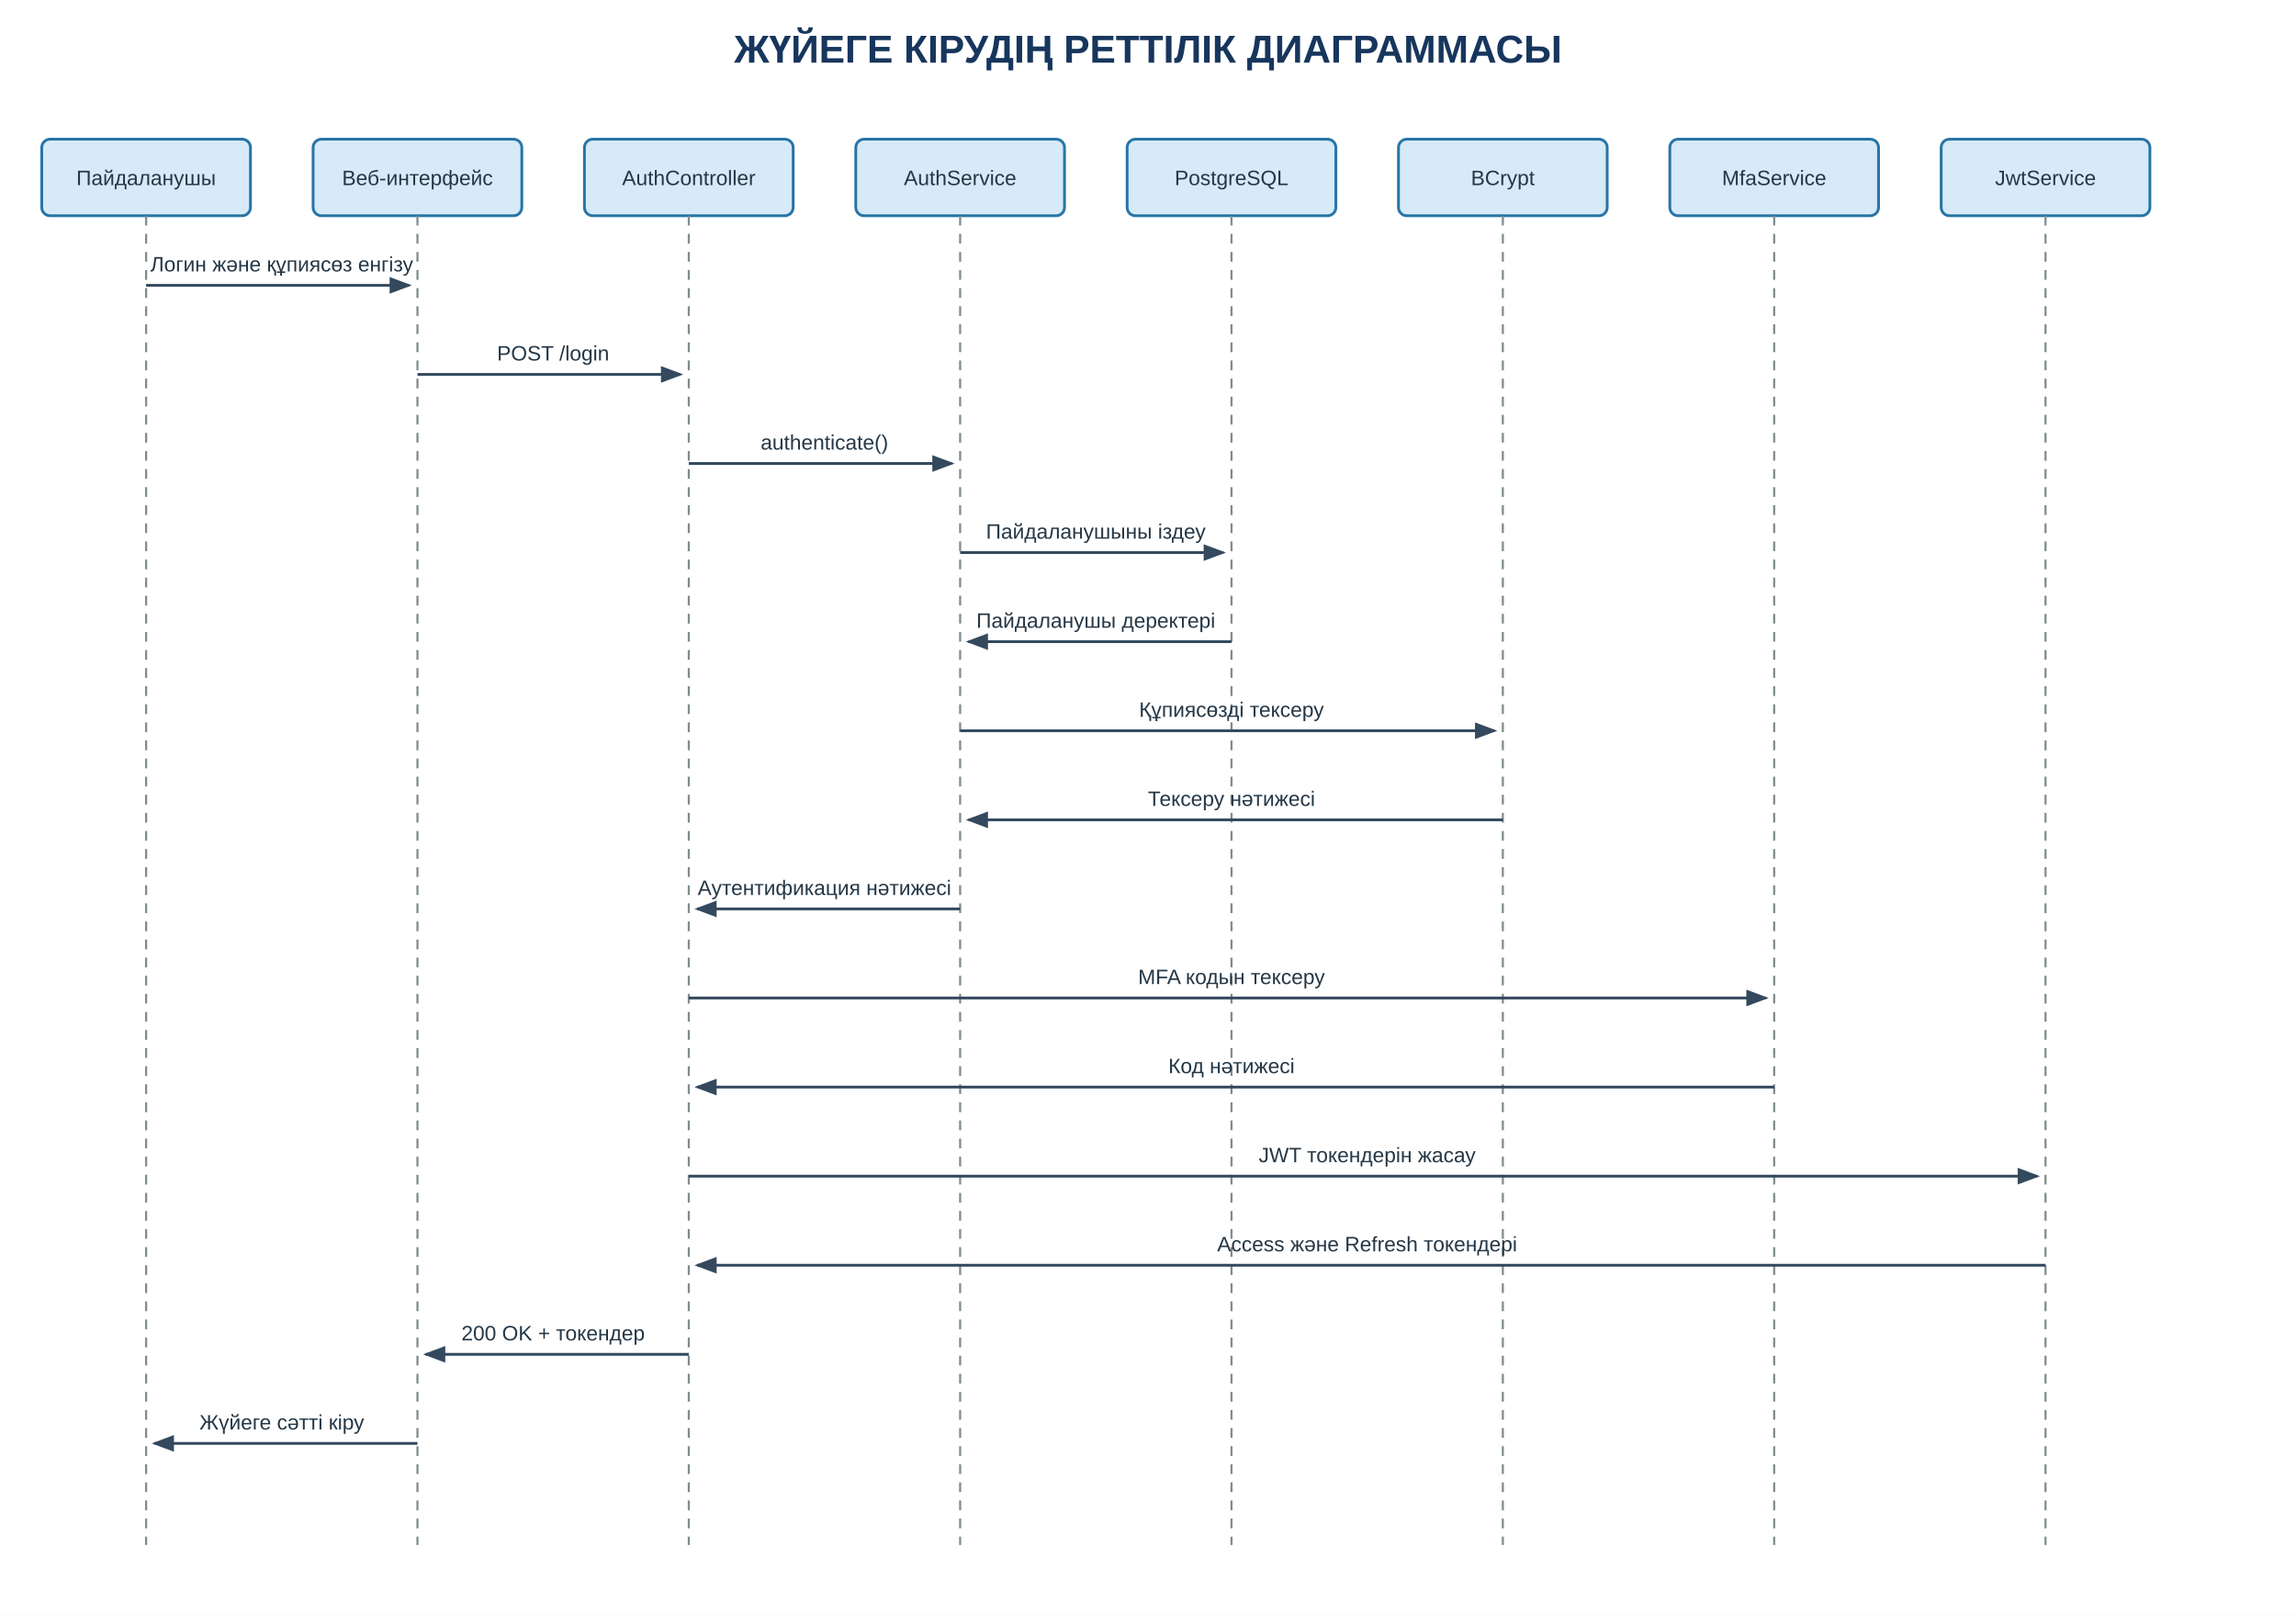
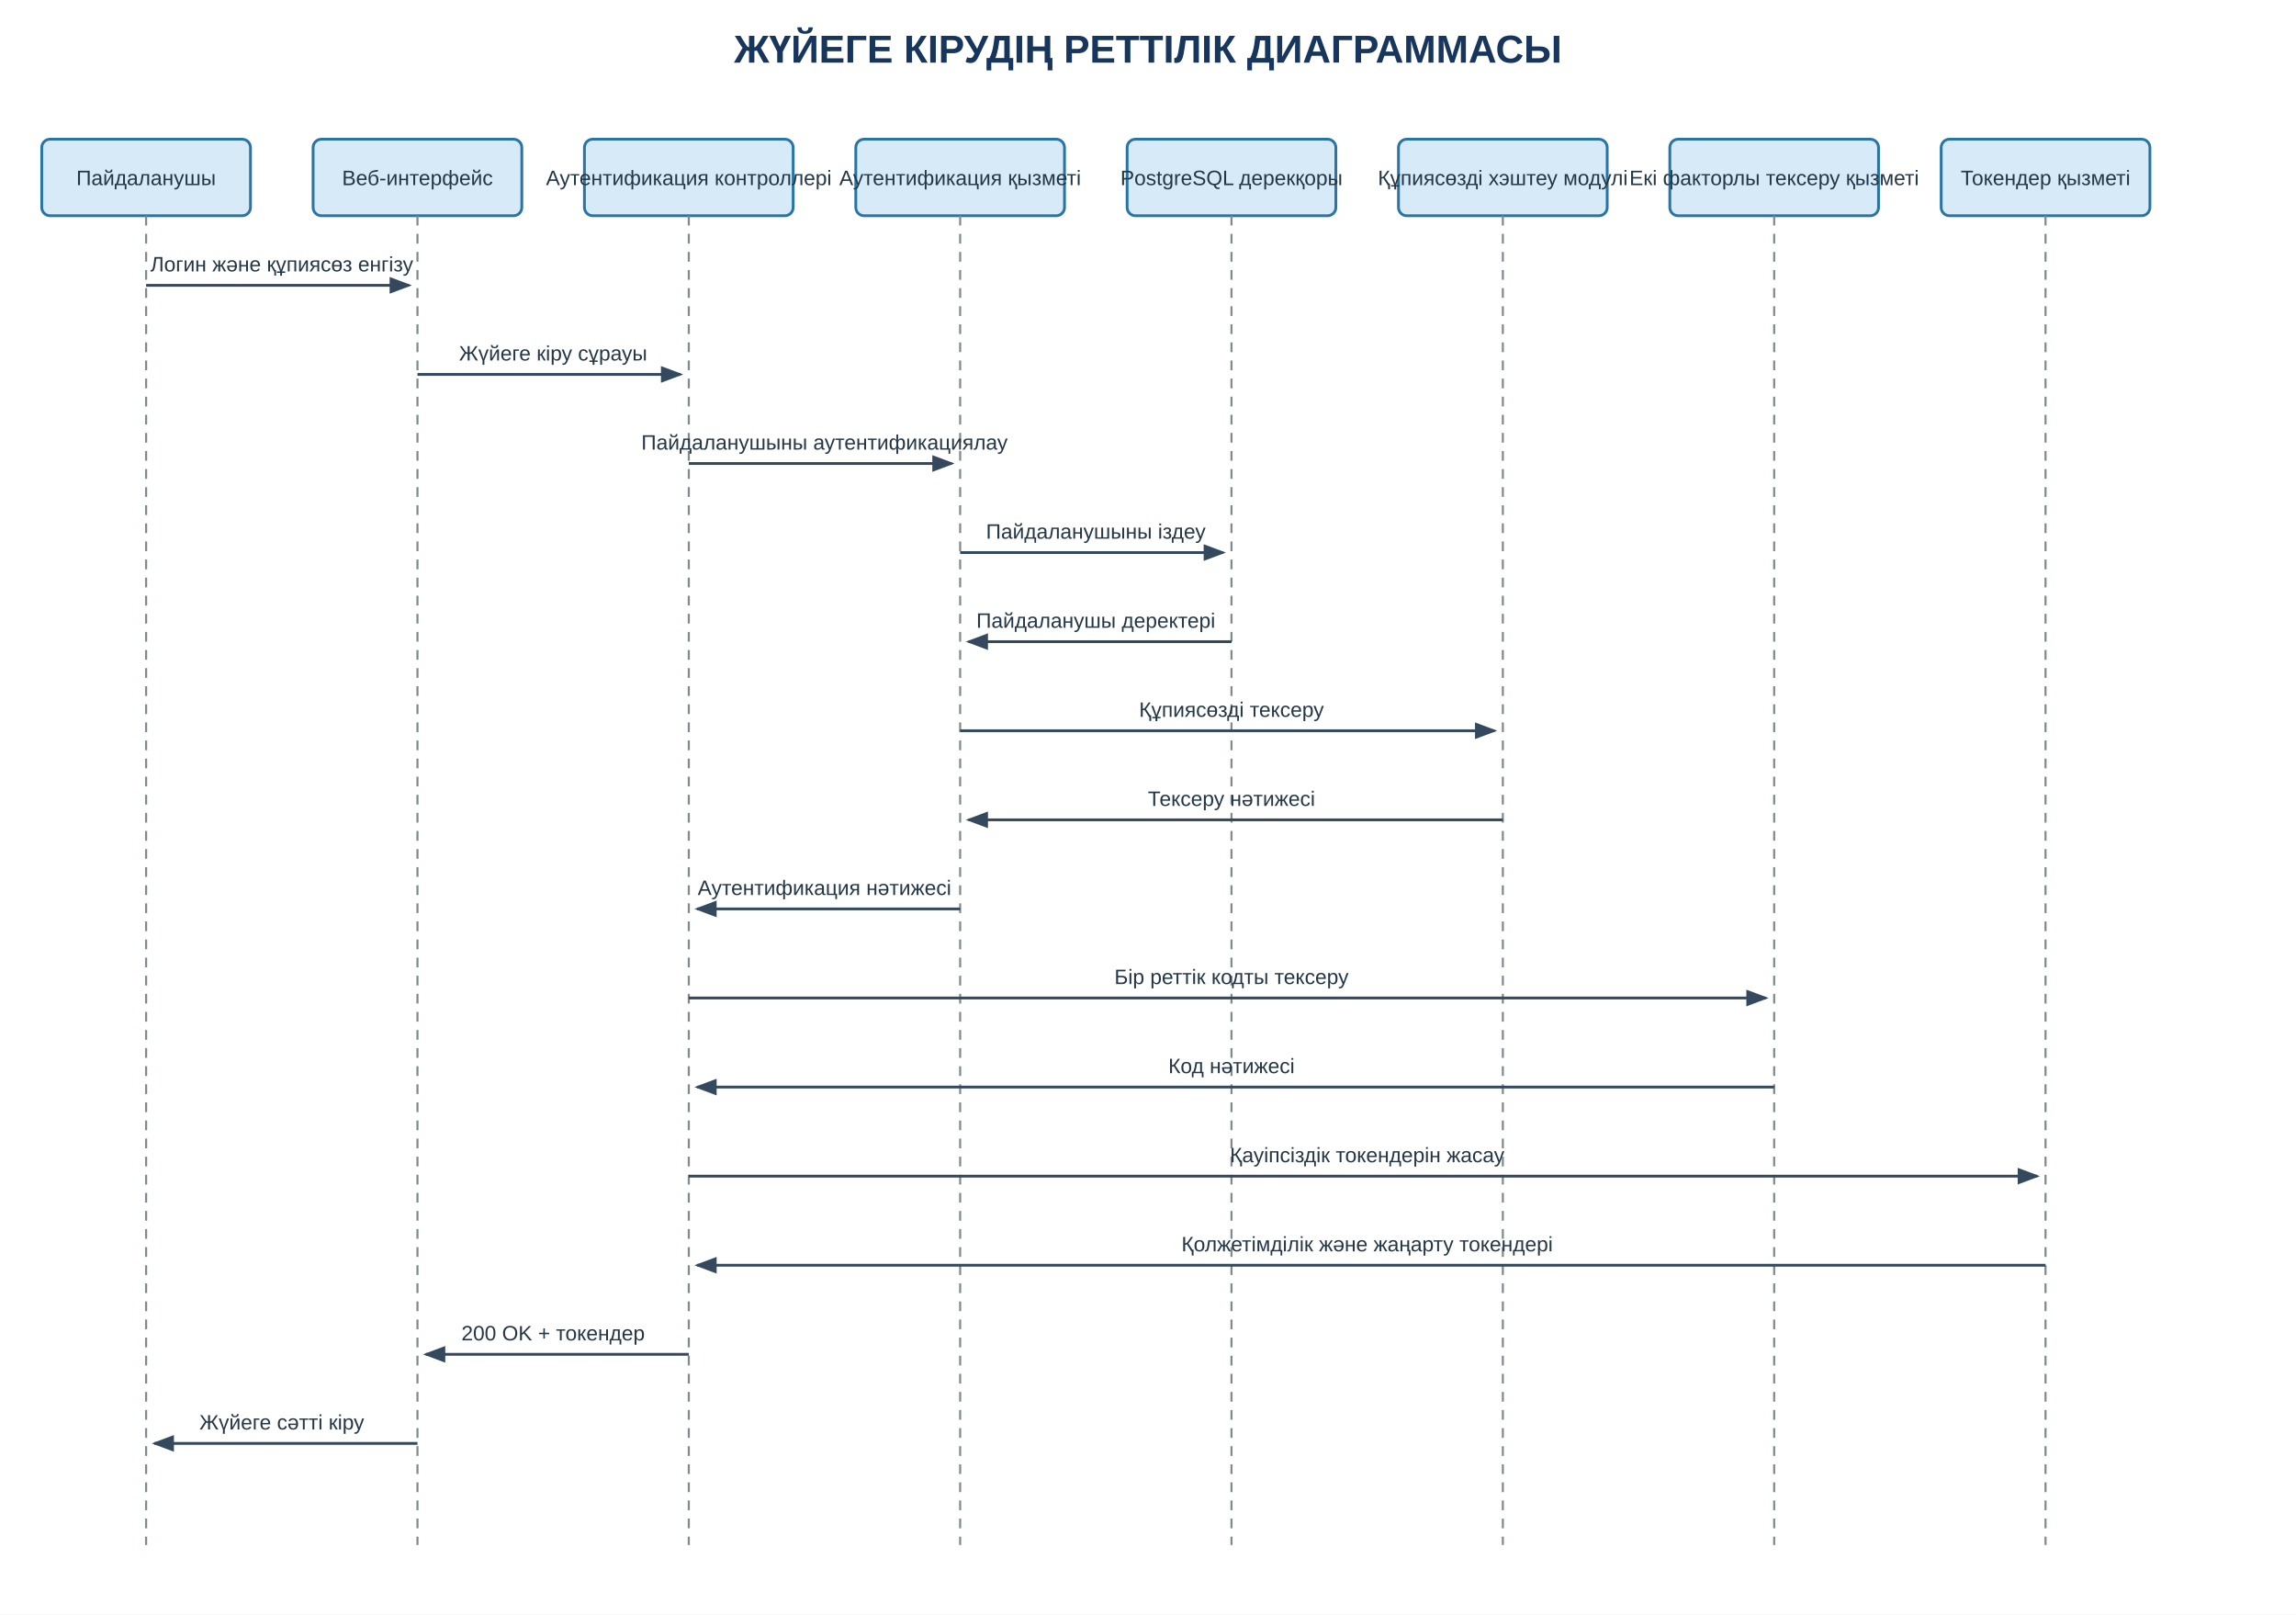
<svg xmlns="http://www.w3.org/2000/svg" width="1650" height="1160" viewBox="0 0 1650 1160">
  <defs>
    <marker id="a" markerWidth="8" markerHeight="8" refX="7" refY="3" orient="auto">
      <path d="M0 0L0 6L8 3z" fill="#34495e" />
    </marker>
    <style>.t{font:bold 28px Arial;fill:#17365d}.h{font:bold 18px Arial;fill:#17365d}.s{font:15px Arial;fill:#243746}.b{fill:#eaf2f8;stroke:#2874a6;stroke-width:2}.hd{fill:#d6eaf8;stroke:#2874a6;stroke-width:2}.l{stroke:#34495e;stroke-width:2;fill:none;marker-end:url(#a)}.d{stroke:#7f8c8d;stroke-width:1.5;stroke-dasharray:7 6;fill:none}</style>
  </defs>
  <rect width="100%" height="100%" fill="white" />
  <text x="825" y="45" text-anchor="middle" class="t">ЖҮЙЕГЕ КІРУДІҢ РЕТТІЛІК ДИАГРАММАСЫ</text>
  <rect x="30" y="100" width="150" height="55" rx="6" class="hd" />
  <text x="105" y="133" text-anchor="middle" class="s">Пайдаланушы</text>
  <path d="M105 155V1110" class="d" />
  <rect x="225" y="100" width="150" height="55" rx="6" class="hd" />
  <text x="300" y="133" text-anchor="middle" class="s">Веб-интерфейс</text>
  <path d="M300 155V1110" class="d" />
  <rect x="420" y="100" width="150" height="55" rx="6" class="hd" />
-   <text x="495" y="133" text-anchor="middle" class="s">AuthController</text>
+   <text x="495" y="133" text-anchor="middle" class="s">Аутентификация контроллері</text>
  <path d="M495 155V1110" class="d" />
  <rect x="615" y="100" width="150" height="55" rx="6" class="hd" />
-   <text x="690" y="133" text-anchor="middle" class="s">AuthService</text>
+   <text x="690" y="133" text-anchor="middle" class="s">Аутентификация қызметі</text>
  <path d="M690 155V1110" class="d" />
  <rect x="810" y="100" width="150" height="55" rx="6" class="hd" />
-   <text x="885" y="133" text-anchor="middle" class="s">PostgreSQL</text>
+   <text x="885" y="133" text-anchor="middle" class="s">PostgreSQL дерекқоры</text>
  <path d="M885 155V1110" class="d" />
  <rect x="1005" y="100" width="150" height="55" rx="6" class="hd" />
-   <text x="1080" y="133" text-anchor="middle" class="s">BCrypt</text>
+   <text x="1080" y="133" text-anchor="middle" class="s">Құпиясөзді хэштеу модулі</text>
  <path d="M1080 155V1110" class="d" />
  <rect x="1200" y="100" width="150" height="55" rx="6" class="hd" />
-   <text x="1275" y="133" text-anchor="middle" class="s">MfaService</text>
+   <text x="1275" y="133" text-anchor="middle" class="s">Екі факторлы тексеру қызметі</text>
  <path d="M1275 155V1110" class="d" />
  <rect x="1395" y="100" width="150" height="55" rx="6" class="hd" />
-   <text x="1470" y="133" text-anchor="middle" class="s">JwtService</text>
+   <text x="1470" y="133" text-anchor="middle" class="s">Токендер қызметі</text>
  <path d="M1470 155V1110" class="d" />
  <path d="M105 205L294 205" class="l" />
  <text x="202.5" y="195" text-anchor="middle" class="s">Логин және құпиясөз енгізу</text>
  <path d="M300 269L489 269" class="l" />
-   <text x="397.5" y="259" text-anchor="middle" class="s">POST /login</text>
+   <text x="397.5" y="259" text-anchor="middle" class="s">Жүйеге кіру сұрауы</text>
  <path d="M495 333L684 333" class="l" />
-   <text x="592.5" y="323" text-anchor="middle" class="s">authenticate()</text>
+   <text x="592.5" y="323" text-anchor="middle" class="s">Пайдаланушыны аутентификациялау</text>
  <path d="M690 397L879 397" class="l" />
  <text x="787.5" y="387" text-anchor="middle" class="s">Пайдаланушыны іздеу</text>
  <path d="M885 461L696 461" class="l" />
  <text x="787.5" y="451" text-anchor="middle" class="s">Пайдаланушы деректері</text>
  <path d="M690 525L1074 525" class="l" />
  <text x="885" y="515" text-anchor="middle" class="s">Құпиясөзді тексеру</text>
  <path d="M1080 589L696 589" class="l" />
  <text x="885" y="579" text-anchor="middle" class="s">Тексеру нәтижесі</text>
  <path d="M690 653L501 653" class="l" />
  <text x="592.5" y="643" text-anchor="middle" class="s">Аутентификация нәтижесі</text>
  <path d="M495 717L1269 717" class="l" />
-   <text x="885" y="707" text-anchor="middle" class="s">MFA кодын тексеру</text>
+   <text x="885" y="707" text-anchor="middle" class="s">Бір реттік кодты тексеру</text>
  <path d="M1275 781L501 781" class="l" />
  <text x="885" y="771" text-anchor="middle" class="s">Код нәтижесі</text>
  <path d="M495 845L1464 845" class="l" />
-   <text x="982.5" y="835" text-anchor="middle" class="s">JWT токендерін жасау</text>
+   <text x="982.5" y="835" text-anchor="middle" class="s">Қауіпсіздік токендерін жасау</text>
  <path d="M1470 909L501 909" class="l" />
-   <text x="982.5" y="899" text-anchor="middle" class="s">Access және Refresh токендері</text>
+   <text x="982.5" y="899" text-anchor="middle" class="s">Қолжетімділік және жаңарту токендері</text>
  <path d="M495 973L306 973" class="l" />
  <text x="397.5" y="963" text-anchor="middle" class="s">200 OK + токендер</text>
  <path d="M300 1037L111 1037" class="l" />
  <text x="202.5" y="1027" text-anchor="middle" class="s">Жүйеге сәтті кіру</text>
</svg>
